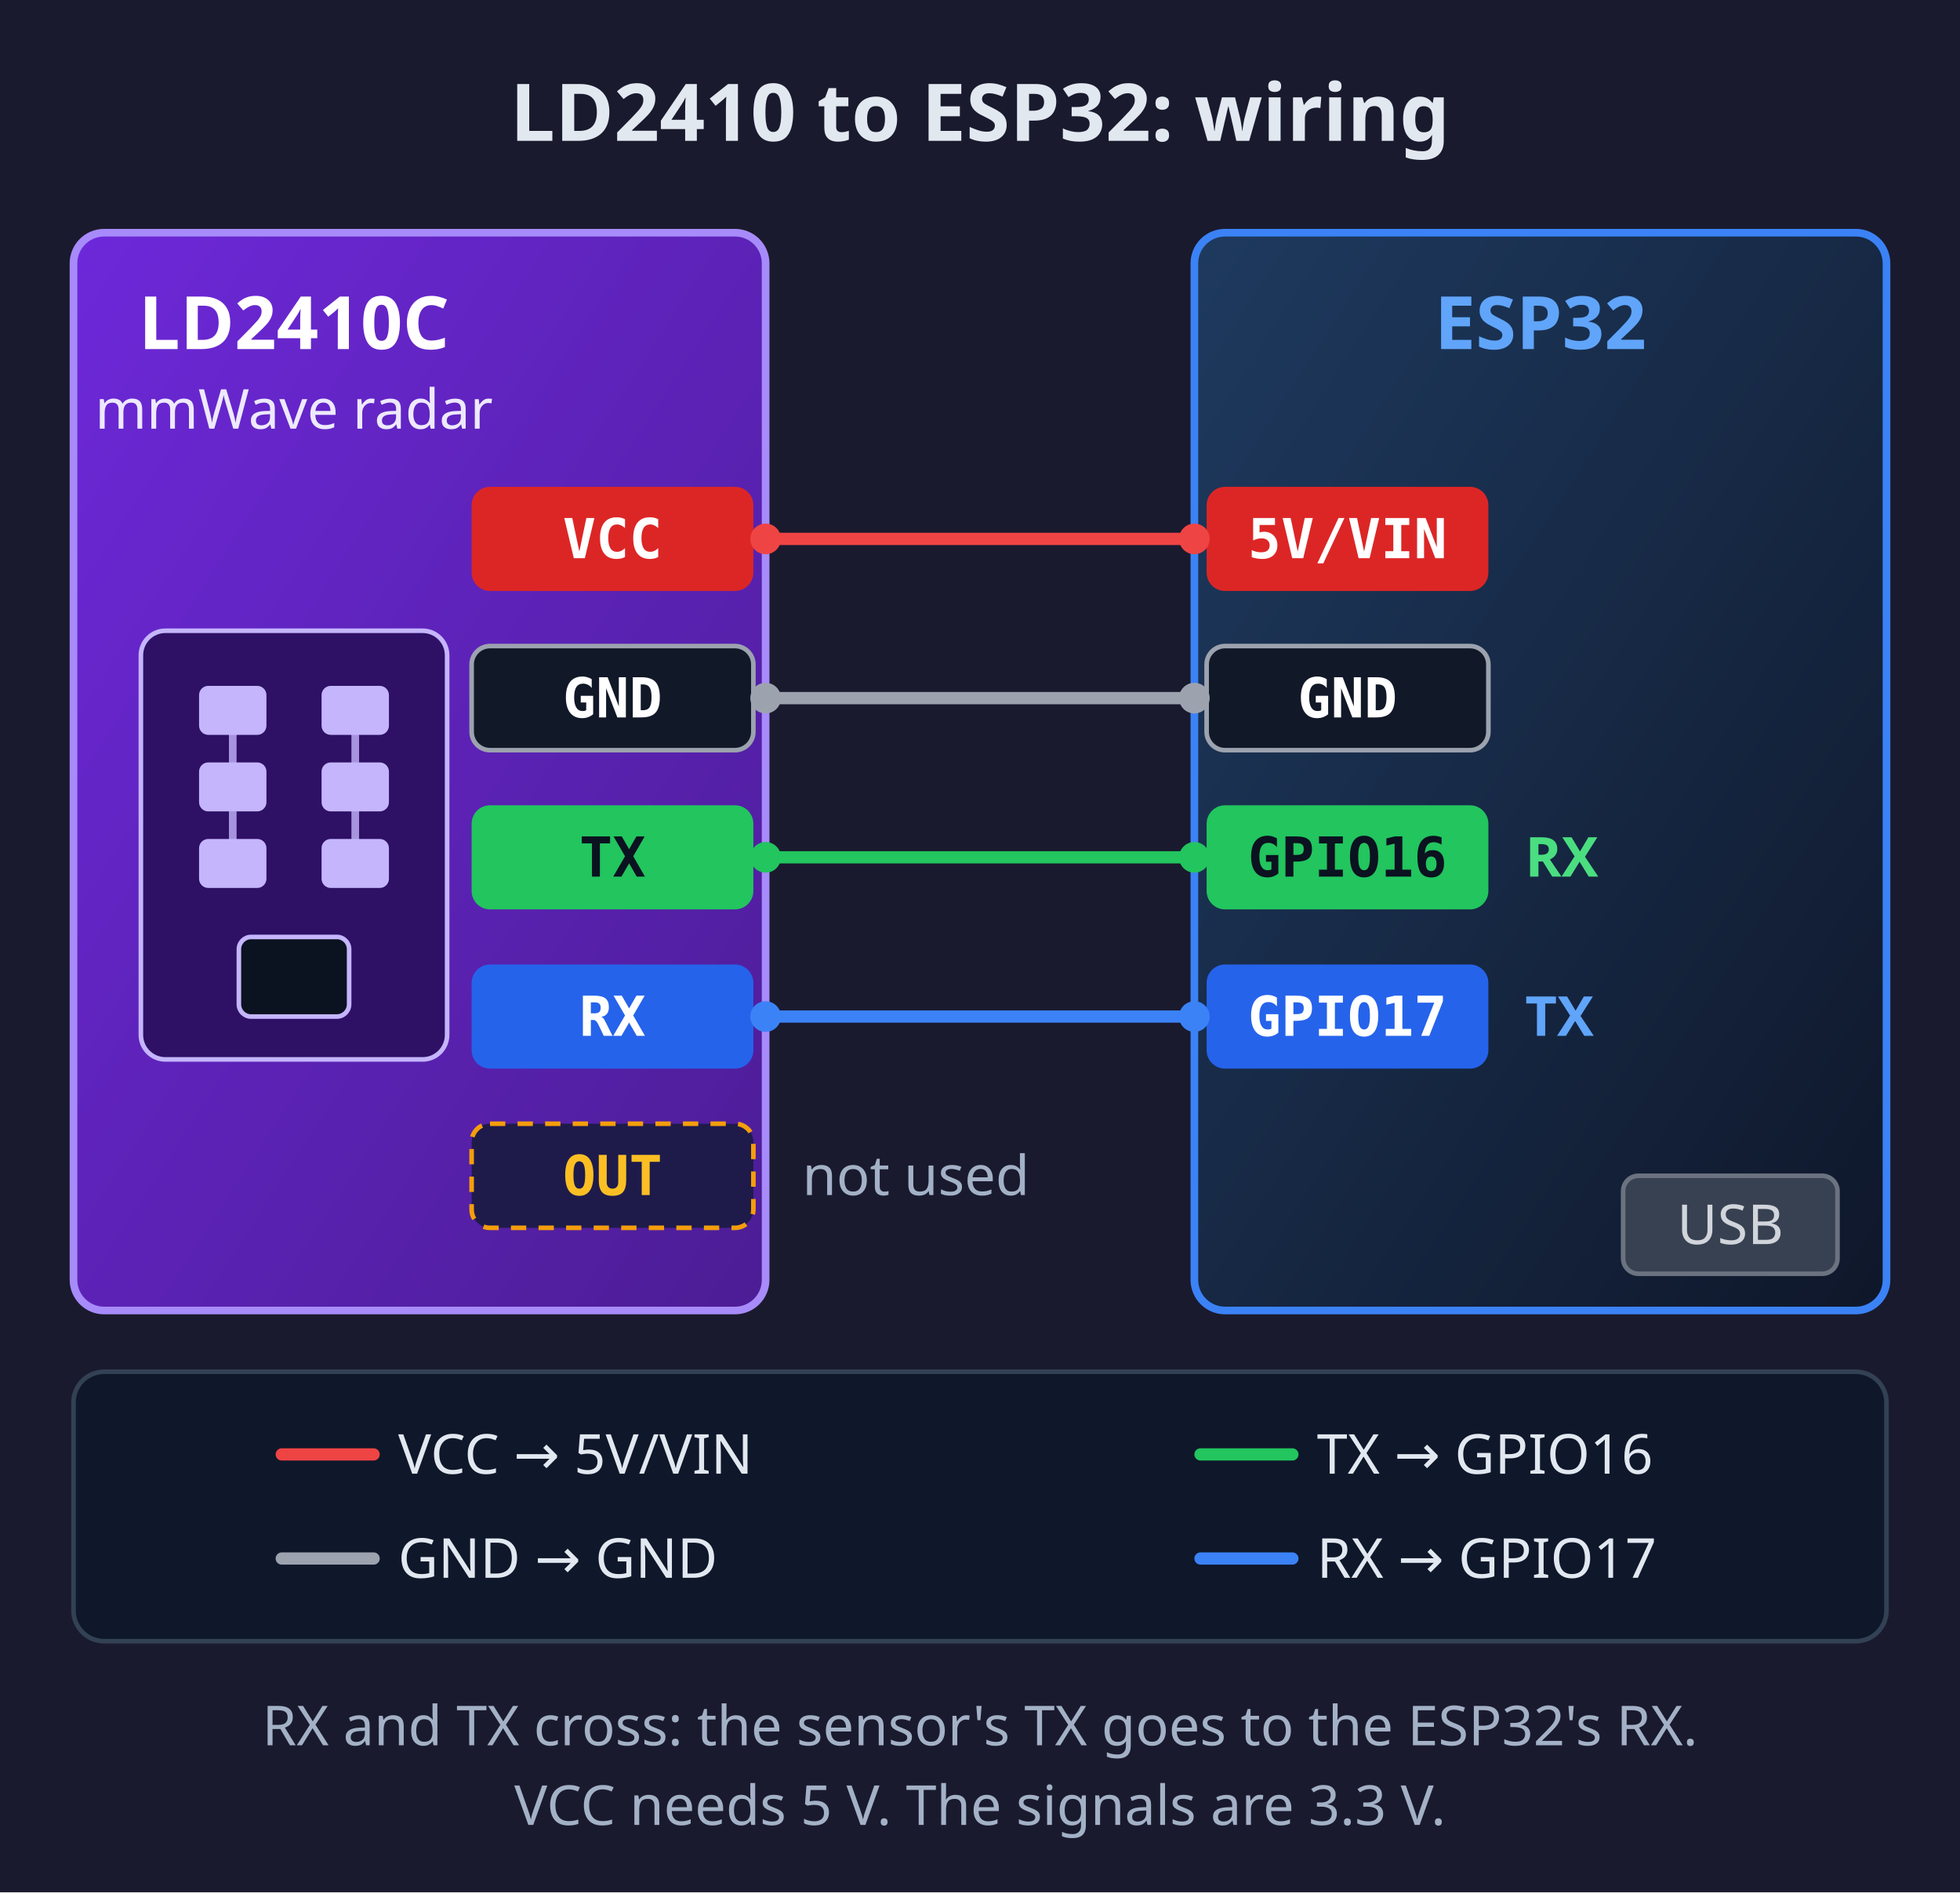
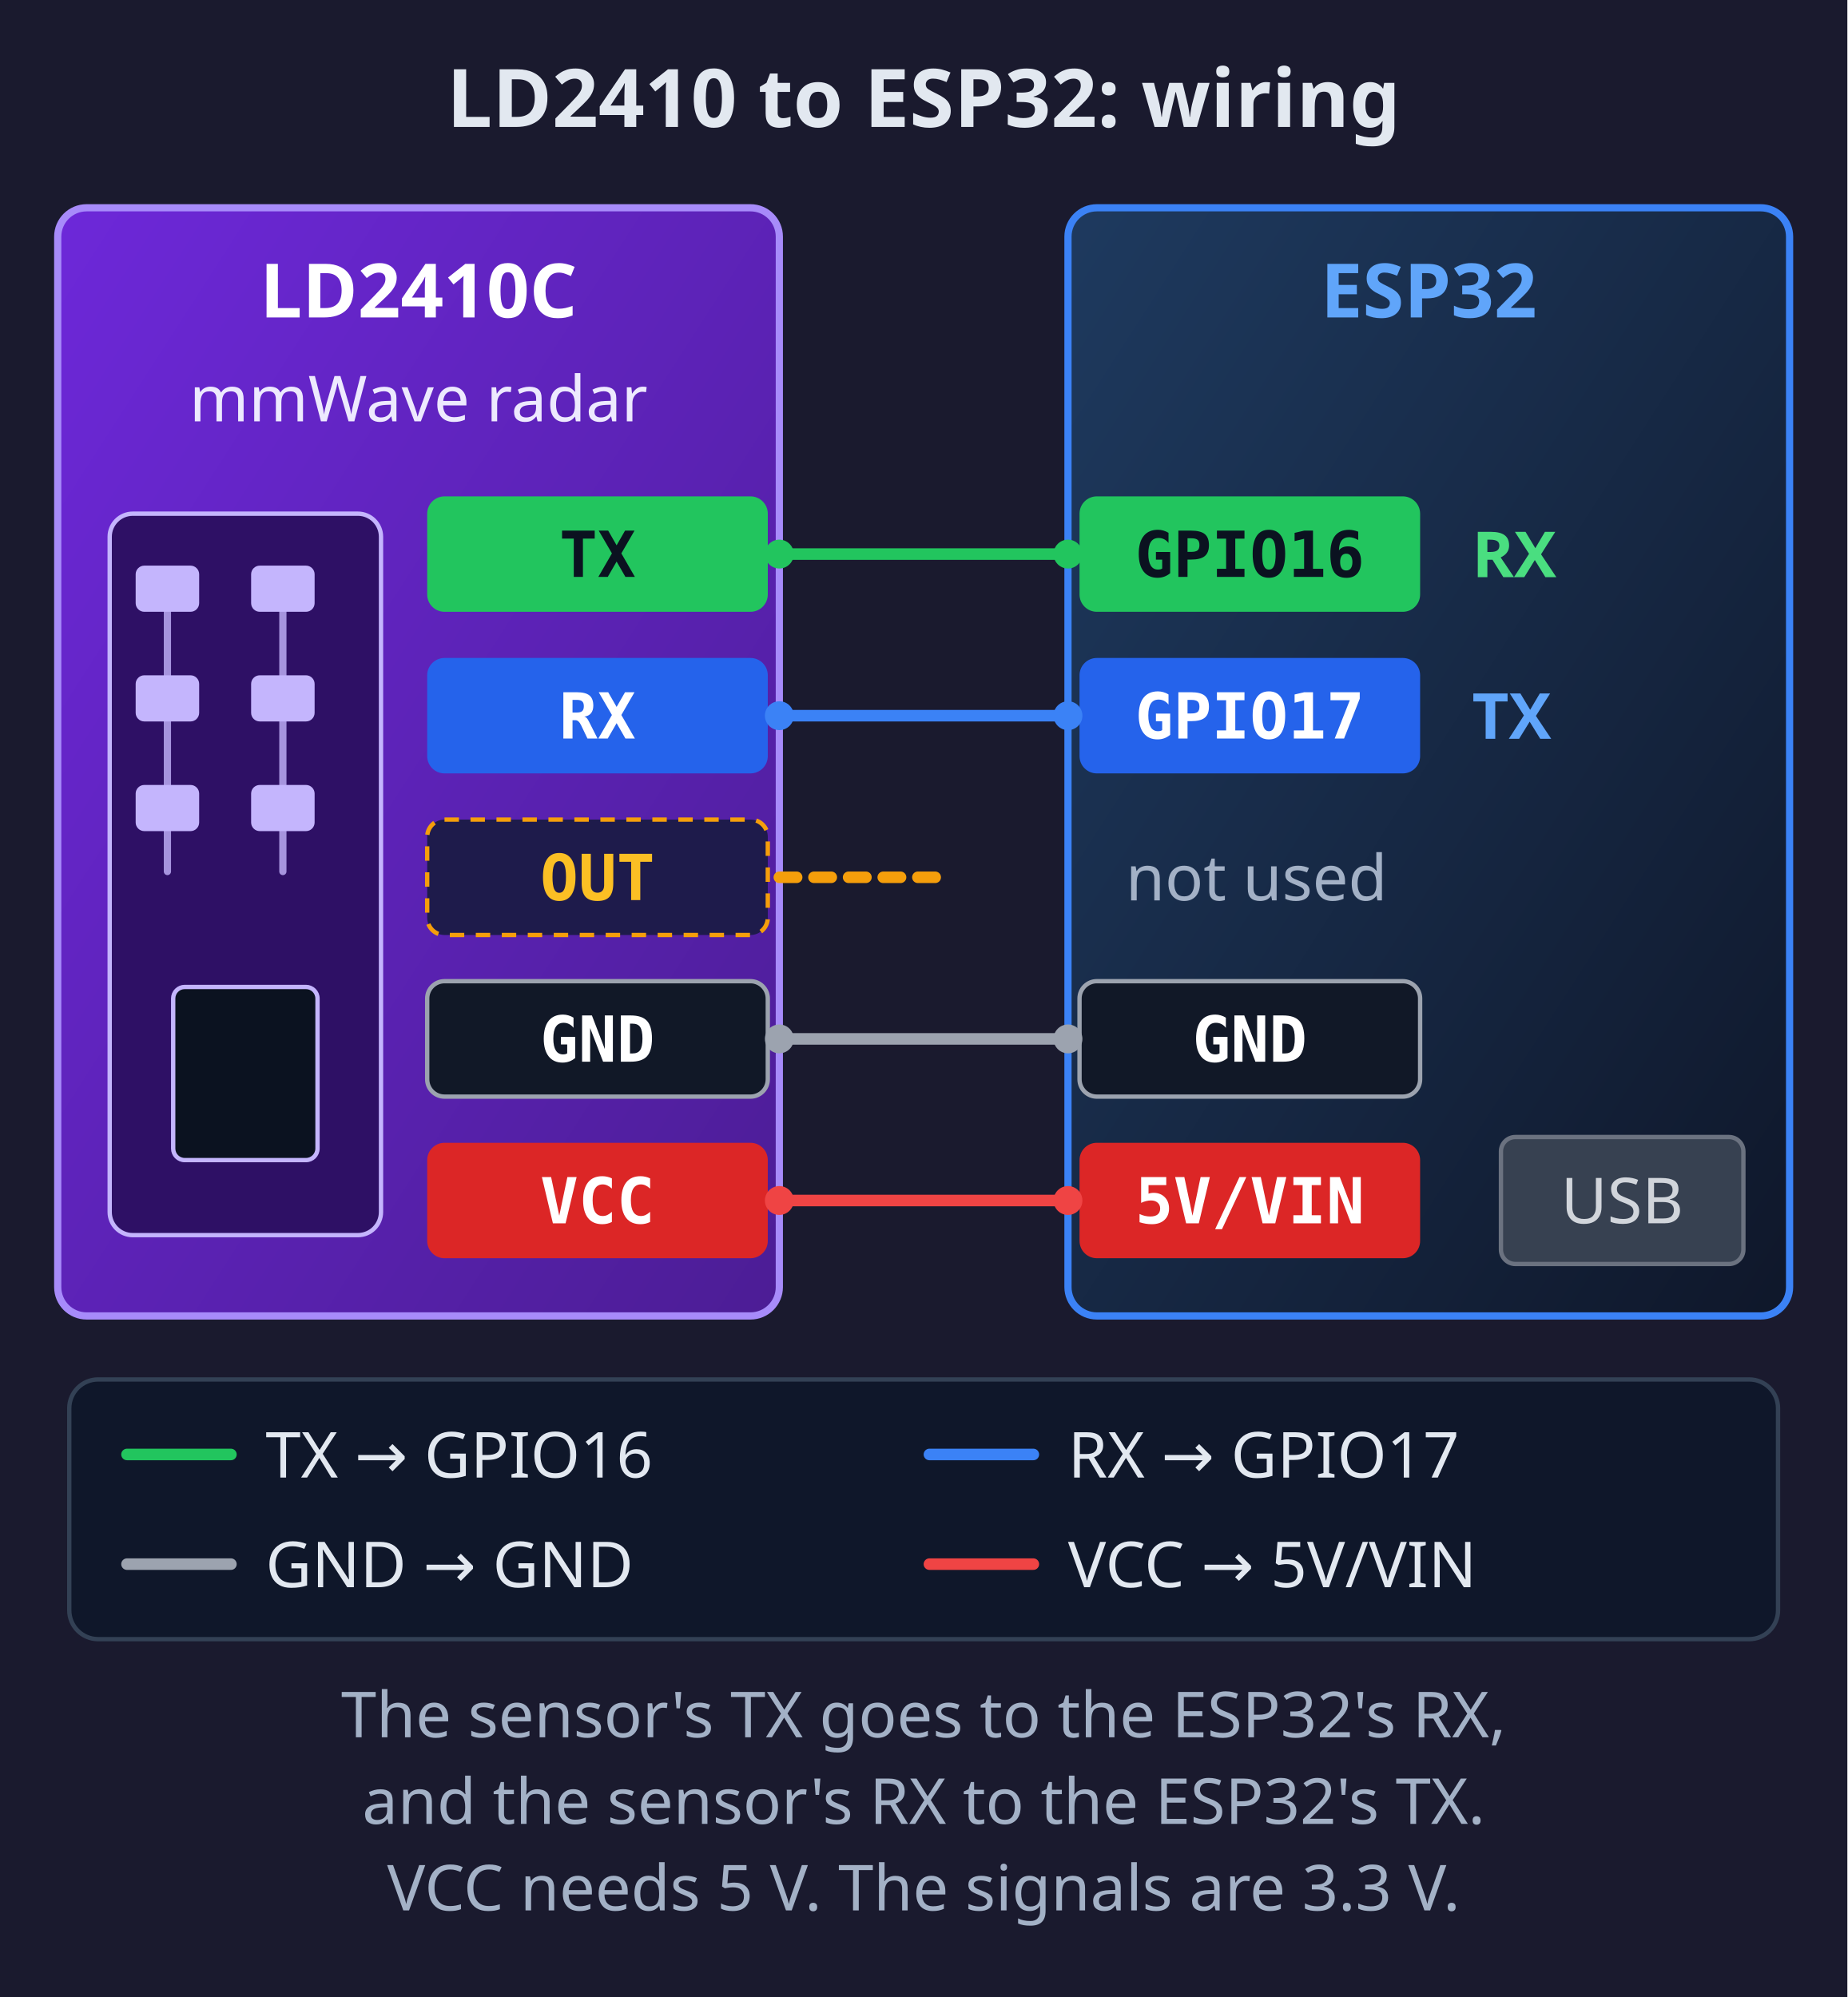
- <svg xmlns="http://www.w3.org/2000/svg" viewBox="0 0 640 618" role="img" lang="en" font-family="system-ui, sans-serif">
+ <svg xmlns="http://www.w3.org/2000/svg" viewBox="0 0 640 692" role="img" lang="en" font-family="system-ui, sans-serif">
  <defs>
    <linearGradient id="sensor" x1="0" y1="0" x2="1" y2="1">
      <stop offset="0" stop-color="#6d28d9" />
      <stop offset="1" stop-color="#4c1d95" />
    </linearGradient>
    <linearGradient id="esp" x1="0" y1="0" x2="1" y2="1">
      <stop offset="0" stop-color="#1e3a5f" />
      <stop offset="1" stop-color="#0f172a" />
    </linearGradient>
  </defs>
-   <rect x="0" y="0" width="640" height="618" fill="#1a1a2e" />
-   <text x="320" y="46" font-size="26" fill="#e2e8f0" text-anchor="middle" font-weight="700">LD2410 to ESP32: wiring</text>
-   <rect x="24" y="76" width="226" height="352" rx="10" fill="url(#sensor)" stroke="#a78bfa" stroke-width="2.5" />
-   <text x="96" y="114" font-size="24" fill="#ffffff" text-anchor="middle" font-weight="700">LD2410C</text>
-   <text x="96" y="140" font-size="18" fill="#ede9fe" text-anchor="middle">mmWave radar</text>
-   <rect x="46" y="206" width="100" height="140" rx="8" fill="#2e1065" stroke="#c4b5fd" stroke-width="1.5" />
-   <path d="M76 232L76 282" fill="none" stroke="#c4b5fd" stroke-width="2.5" stroke-linecap="round" stroke-linejoin="round" opacity="0.8" />
-   <rect x="65" y="224" width="22" height="16" rx="3" fill="#c4b5fd" />
-   <rect x="65" y="249" width="22" height="16" rx="3" fill="#c4b5fd" />
-   <rect x="65" y="274" width="22" height="16" rx="3" fill="#c4b5fd" />
-   <path d="M116 232L116 282" fill="none" stroke="#c4b5fd" stroke-width="2.5" stroke-linecap="round" stroke-linejoin="round" opacity="0.8" />
-   <rect x="105" y="224" width="22" height="16" rx="3" fill="#c4b5fd" />
-   <rect x="105" y="249" width="22" height="16" rx="3" fill="#c4b5fd" />
-   <rect x="105" y="274" width="22" height="16" rx="3" fill="#c4b5fd" />
-   <rect x="78" y="306" width="36" height="26" rx="4" fill="#0b1220" stroke="#c4b5fd" stroke-width="1.5" />
-   <rect x="390" y="76" width="226" height="352" rx="10" fill="url(#esp)" stroke="#3b82f6" stroke-width="2.5" />
-   <text x="503" y="114" font-size="24" fill="#60a5fa" text-anchor="middle" font-weight="700">ESP32</text>
-   <rect x="394" y="159" width="92" height="34" rx="6" fill="#dc2626" />
-   <text x="440" y="182.3" font-size="18" fill="#ffffff" text-anchor="middle" font-weight="700" font-family="ui-monospace, Menlo, Consolas, monospace">5V/VIN</text>
-   <rect x="394" y="211" width="92" height="34" rx="6" fill="#111827" stroke="#9ca3af" stroke-width="1.5" />
-   <text x="440" y="234.3" font-size="18" fill="#ffffff" text-anchor="middle" font-weight="700" font-family="ui-monospace, Menlo, Consolas, monospace">GND</text>
-   <rect x="394" y="263" width="92" height="34" rx="6" fill="#22c55e" />
-   <text x="440" y="286.3" font-size="18" fill="#0b1220" text-anchor="middle" font-weight="700" font-family="ui-monospace, Menlo, Consolas, monospace">GPIO16</text>
-   <rect x="394" y="315" width="92" height="34" rx="6" fill="#2563eb" />
-   <text x="440" y="338.3" font-size="18" fill="#ffffff" text-anchor="middle" font-weight="700" font-family="ui-monospace, Menlo, Consolas, monospace">GPIO17</text>
-   <rect x="530" y="384" width="70" height="32" rx="5" fill="#374151" stroke="#6b7280" stroke-width="1.5" />
-   <text x="565" y="406.3" font-size="18" fill="#d1d5db" text-anchor="middle">USB</text>
-   <rect x="154" y="159" width="92" height="34" rx="6" fill="#dc2626" />
-   <text x="200" y="182.3" font-size="18" fill="#ffffff" text-anchor="middle" font-weight="700" font-family="ui-monospace, Menlo, Consolas, monospace">VCC</text>
-   <path d="M250 176L390 176" fill="none" stroke="#ef4444" stroke-width="4" stroke-linecap="round" stroke-linejoin="round" />
-   <circle cx="250" cy="176" r="5" fill="#ef4444" />
-   <circle cx="390" cy="176" r="5" fill="#ef4444" />
-   <rect x="154" y="211" width="92" height="34" rx="6" fill="#111827" stroke="#9ca3af" stroke-width="1.5" />
-   <text x="200" y="234.3" font-size="18" fill="#ffffff" text-anchor="middle" font-weight="700" font-family="ui-monospace, Menlo, Consolas, monospace">GND</text>
-   <path d="M250 228L390 228" fill="none" stroke="#9ca3af" stroke-width="4" stroke-linecap="round" stroke-linejoin="round" />
-   <circle cx="250" cy="228" r="5" fill="#9ca3af" />
-   <circle cx="390" cy="228" r="5" fill="#9ca3af" />
-   <rect x="154" y="263" width="92" height="34" rx="6" fill="#22c55e" />
-   <text x="200" y="286.3" font-size="18" fill="#0b1220" text-anchor="middle" font-weight="700" font-family="ui-monospace, Menlo, Consolas, monospace">TX</text>
-   <path d="M250 280L390 280" fill="none" stroke="#22c55e" stroke-width="4" stroke-linecap="round" stroke-linejoin="round" />
-   <circle cx="250" cy="280" r="5" fill="#22c55e" />
-   <circle cx="390" cy="280" r="5" fill="#22c55e" />
-   <text x="498" y="286.3" font-size="18" fill="#4ade80" font-weight="700">RX</text>
-   <rect x="154" y="315" width="92" height="34" rx="6" fill="#2563eb" />
-   <text x="200" y="338.3" font-size="18" fill="#ffffff" text-anchor="middle" font-weight="700" font-family="ui-monospace, Menlo, Consolas, monospace">RX</text>
-   <path d="M250 332L390 332" fill="none" stroke="#3b82f6" stroke-width="4" stroke-linecap="round" stroke-linejoin="round" />
-   <circle cx="250" cy="332" r="5" fill="#3b82f6" />
-   <circle cx="390" cy="332" r="5" fill="#3b82f6" />
-   <text x="498" y="338.3" font-size="18" fill="#60a5fa" font-weight="700">TX</text>
-   <rect x="154" y="367" width="92" height="34" rx="6" fill="#1e1b4b" stroke="#f59e0b" stroke-width="1.5" stroke-dasharray="5 4" />
-   <text x="200" y="390.3" font-size="18" fill="#fbbf24" text-anchor="middle" font-weight="700" font-family="ui-monospace, Menlo, Consolas, monospace">OUT</text>
-   <text x="262" y="390.3" font-size="18" fill="#a3b1c6">not used</text>
-   <rect x="24" y="448" width="592" height="88" rx="10" fill="#0f172a" stroke="#334155" stroke-width="1.5" />
-   <path d="M92 475L122 475" fill="none" stroke="#ef4444" stroke-width="4" stroke-linecap="round" stroke-linejoin="round" />
-   <text x="130" y="481.3" font-size="18" fill="#e2e8f0">VCC → 5V/VIN</text>
-   <path d="M92 509L122 509" fill="none" stroke="#9ca3af" stroke-width="4" stroke-linecap="round" stroke-linejoin="round" />
-   <text x="130" y="515.3" font-size="18" fill="#e2e8f0">GND → GND</text>
-   <path d="M392 475L422 475" fill="none" stroke="#22c55e" stroke-width="4" stroke-linecap="round" stroke-linejoin="round" />
-   <text x="430" y="481.3" font-size="18" fill="#e2e8f0">TX → GPIO16</text>
-   <path d="M392 509L422 509" fill="none" stroke="#3b82f6" stroke-width="4" stroke-linecap="round" stroke-linejoin="round" />
-   <text x="430" y="515.3" font-size="18" fill="#e2e8f0">RX → GPIO17</text>
-   <text x="320" y="570" font-size="18" fill="#a3b1c6" text-anchor="middle">RX and TX cross: the sensor's TX goes to the ESP32's RX.</text>
-   <text x="320" y="596" font-size="18" fill="#a3b1c6" text-anchor="middle">VCC needs 5 V. The signals are 3.3 V.</text>
+   <rect x="0" y="0" width="640" height="692" fill="#1a1a2e" />
+   <text x="320" y="44" font-size="28" fill="#e2e8f0" text-anchor="middle" font-weight="700">LD2410 to ESP32: wiring</text>
+   <rect x="20" y="72" width="250" height="384" rx="10" fill="url(#sensor)" stroke="#a78bfa" stroke-width="2.5" />
+   <text x="145" y="110" font-size="26" fill="#ffffff" text-anchor="middle" font-weight="700">LD2410C</text>
+   <text x="145" y="146" font-size="22" fill="#ede9fe" text-anchor="middle">mmWave radar</text>
+   <rect x="370" y="72" width="250" height="384" rx="10" fill="url(#esp)" stroke="#3b82f6" stroke-width="2.5" />
+   <text x="495" y="110" font-size="26" fill="#60a5fa" text-anchor="middle" font-weight="700">ESP32</text>
+   <rect x="38" y="178" width="94" height="250" rx="8" fill="#2e1065" stroke="#c4b5fd" stroke-width="1.5" />
+   <path d="M58 202L58 302" fill="none" stroke="#c4b5fd" stroke-width="2.5" stroke-linecap="round" stroke-linejoin="round" opacity="0.8" />
+   <rect x="47" y="196" width="22" height="16" rx="3" fill="#c4b5fd" />
+   <rect x="47" y="234" width="22" height="16" rx="3" fill="#c4b5fd" />
+   <rect x="47" y="272" width="22" height="16" rx="3" fill="#c4b5fd" />
+   <path d="M98 202L98 302" fill="none" stroke="#c4b5fd" stroke-width="2.5" stroke-linecap="round" stroke-linejoin="round" opacity="0.8" />
+   <rect x="87" y="196" width="22" height="16" rx="3" fill="#c4b5fd" />
+   <rect x="87" y="234" width="22" height="16" rx="3" fill="#c4b5fd" />
+   <rect x="87" y="272" width="22" height="16" rx="3" fill="#c4b5fd" />
+   <rect x="60" y="342" width="50" height="60" rx="4" fill="#0b1220" stroke="#c4b5fd" stroke-width="1.5" />
+   <rect x="148" y="172" width="118" height="40" rx="6" fill="#22c55e" />
+   <text x="207" y="199.9" font-size="22" fill="#0b1220" text-anchor="middle" font-weight="700" font-family="ui-monospace, Menlo, Consolas, monospace">TX</text>
+   <rect x="374" y="172" width="118" height="40" rx="6" fill="#22c55e" />
+   <text x="433" y="199.9" font-size="22" fill="#0b1220" text-anchor="middle" font-weight="700" font-family="ui-monospace, Menlo, Consolas, monospace">GPIO16</text>
+   <path d="M270 192L370 192" fill="none" stroke="#22c55e" stroke-width="4" stroke-linecap="round" stroke-linejoin="round" />
+   <circle cx="270" cy="192" r="5" fill="#22c55e" />
+   <circle cx="370" cy="192" r="5" fill="#22c55e" />
+   <text x="510" y="200" font-size="22" fill="#4ade80" font-weight="700">RX</text>
+   <rect x="148" y="228" width="118" height="40" rx="6" fill="#2563eb" />
+   <text x="207" y="255.9" font-size="22" fill="#ffffff" text-anchor="middle" font-weight="700" font-family="ui-monospace, Menlo, Consolas, monospace">RX</text>
+   <rect x="374" y="228" width="118" height="40" rx="6" fill="#2563eb" />
+   <text x="433" y="255.9" font-size="22" fill="#ffffff" text-anchor="middle" font-weight="700" font-family="ui-monospace, Menlo, Consolas, monospace">GPIO17</text>
+   <path d="M270 248L370 248" fill="none" stroke="#3b82f6" stroke-width="4" stroke-linecap="round" stroke-linejoin="round" />
+   <circle cx="270" cy="248" r="5" fill="#3b82f6" />
+   <circle cx="370" cy="248" r="5" fill="#3b82f6" />
+   <text x="510" y="256" font-size="22" fill="#60a5fa" font-weight="700">TX</text>
+   <rect x="148" y="284" width="118" height="40" rx="6" fill="#1e1b4b" stroke="#f59e0b" stroke-width="1.5" stroke-dasharray="5 4" />
+   <text x="207" y="311.9" font-size="22" fill="#fbbf24" text-anchor="middle" font-weight="700" font-family="ui-monospace, Menlo, Consolas, monospace">OUT</text>
+   <path d="M270 304L326 304" fill="none" stroke="#f59e0b" stroke-width="4" stroke-linecap="round" stroke-linejoin="round" stroke-dasharray="6 6" />
+   <text x="390" y="312" font-size="22" fill="#a3b1c6">not used</text>
+   <rect x="148" y="340" width="118" height="40" rx="6" fill="#111827" stroke="#9ca3af" stroke-width="1.5" />
+   <text x="207" y="367.9" font-size="22" fill="#ffffff" text-anchor="middle" font-weight="700" font-family="ui-monospace, Menlo, Consolas, monospace">GND</text>
+   <rect x="374" y="340" width="118" height="40" rx="6" fill="#111827" stroke="#9ca3af" stroke-width="1.5" />
+   <text x="433" y="367.9" font-size="22" fill="#ffffff" text-anchor="middle" font-weight="700" font-family="ui-monospace, Menlo, Consolas, monospace">GND</text>
+   <path d="M270 360L370 360" fill="none" stroke="#9ca3af" stroke-width="4" stroke-linecap="round" stroke-linejoin="round" />
+   <circle cx="270" cy="360" r="5" fill="#9ca3af" />
+   <circle cx="370" cy="360" r="5" fill="#9ca3af" />
+   <rect x="148" y="396" width="118" height="40" rx="6" fill="#dc2626" />
+   <text x="207" y="423.9" font-size="22" fill="#ffffff" text-anchor="middle" font-weight="700" font-family="ui-monospace, Menlo, Consolas, monospace">VCC</text>
+   <rect x="374" y="396" width="118" height="40" rx="6" fill="#dc2626" />
+   <text x="433" y="423.9" font-size="22" fill="#ffffff" text-anchor="middle" font-weight="700" font-family="ui-monospace, Menlo, Consolas, monospace">5V/VIN</text>
+   <path d="M270 416L370 416" fill="none" stroke="#ef4444" stroke-width="4" stroke-linecap="round" stroke-linejoin="round" />
+   <circle cx="270" cy="416" r="5" fill="#ef4444" />
+   <circle cx="370" cy="416" r="5" fill="#ef4444" />
+   <rect x="520" y="394" width="84" height="44" rx="5" fill="#374151" stroke="#6b7280" stroke-width="1.5" />
+   <text x="562" y="423.9" font-size="22" fill="#d1d5db" text-anchor="middle">USB</text>
+   <rect x="24" y="478" width="592" height="90" rx="10" fill="#0f172a" stroke="#334155" stroke-width="1.5" />
+   <path d="M44 504L80 504" fill="none" stroke="#22c55e" stroke-width="4" stroke-linecap="round" stroke-linejoin="round" />
+   <text x="92" y="512" font-size="22" fill="#e2e8f0">TX → GPIO16</text>
+   <path d="M322 504L358 504" fill="none" stroke="#3b82f6" stroke-width="4" stroke-linecap="round" stroke-linejoin="round" />
+   <text x="370" y="512" font-size="22" fill="#e2e8f0">RX → GPIO17</text>
+   <path d="M44 542L80 542" fill="none" stroke="#9ca3af" stroke-width="4" stroke-linecap="round" stroke-linejoin="round" />
+   <text x="92" y="550" font-size="22" fill="#e2e8f0">GND → GND</text>
+   <path d="M322 542L358 542" fill="none" stroke="#ef4444" stroke-width="4" stroke-linecap="round" stroke-linejoin="round" />
+   <text x="370" y="550" font-size="22" fill="#e2e8f0">VCC → 5V/VIN</text>
+   <text x="320" y="602" font-size="22" fill="#a3b1c6" text-anchor="middle">The sensor's TX goes to the ESP32's RX,</text>
+   <text x="320" y="632" font-size="22" fill="#a3b1c6" text-anchor="middle">and the sensor's RX to the ESP32's TX.</text>
+   <text x="320" y="662" font-size="22" fill="#a3b1c6" text-anchor="middle">VCC needs 5 V. The signals are 3.3 V.</text>
</svg>
